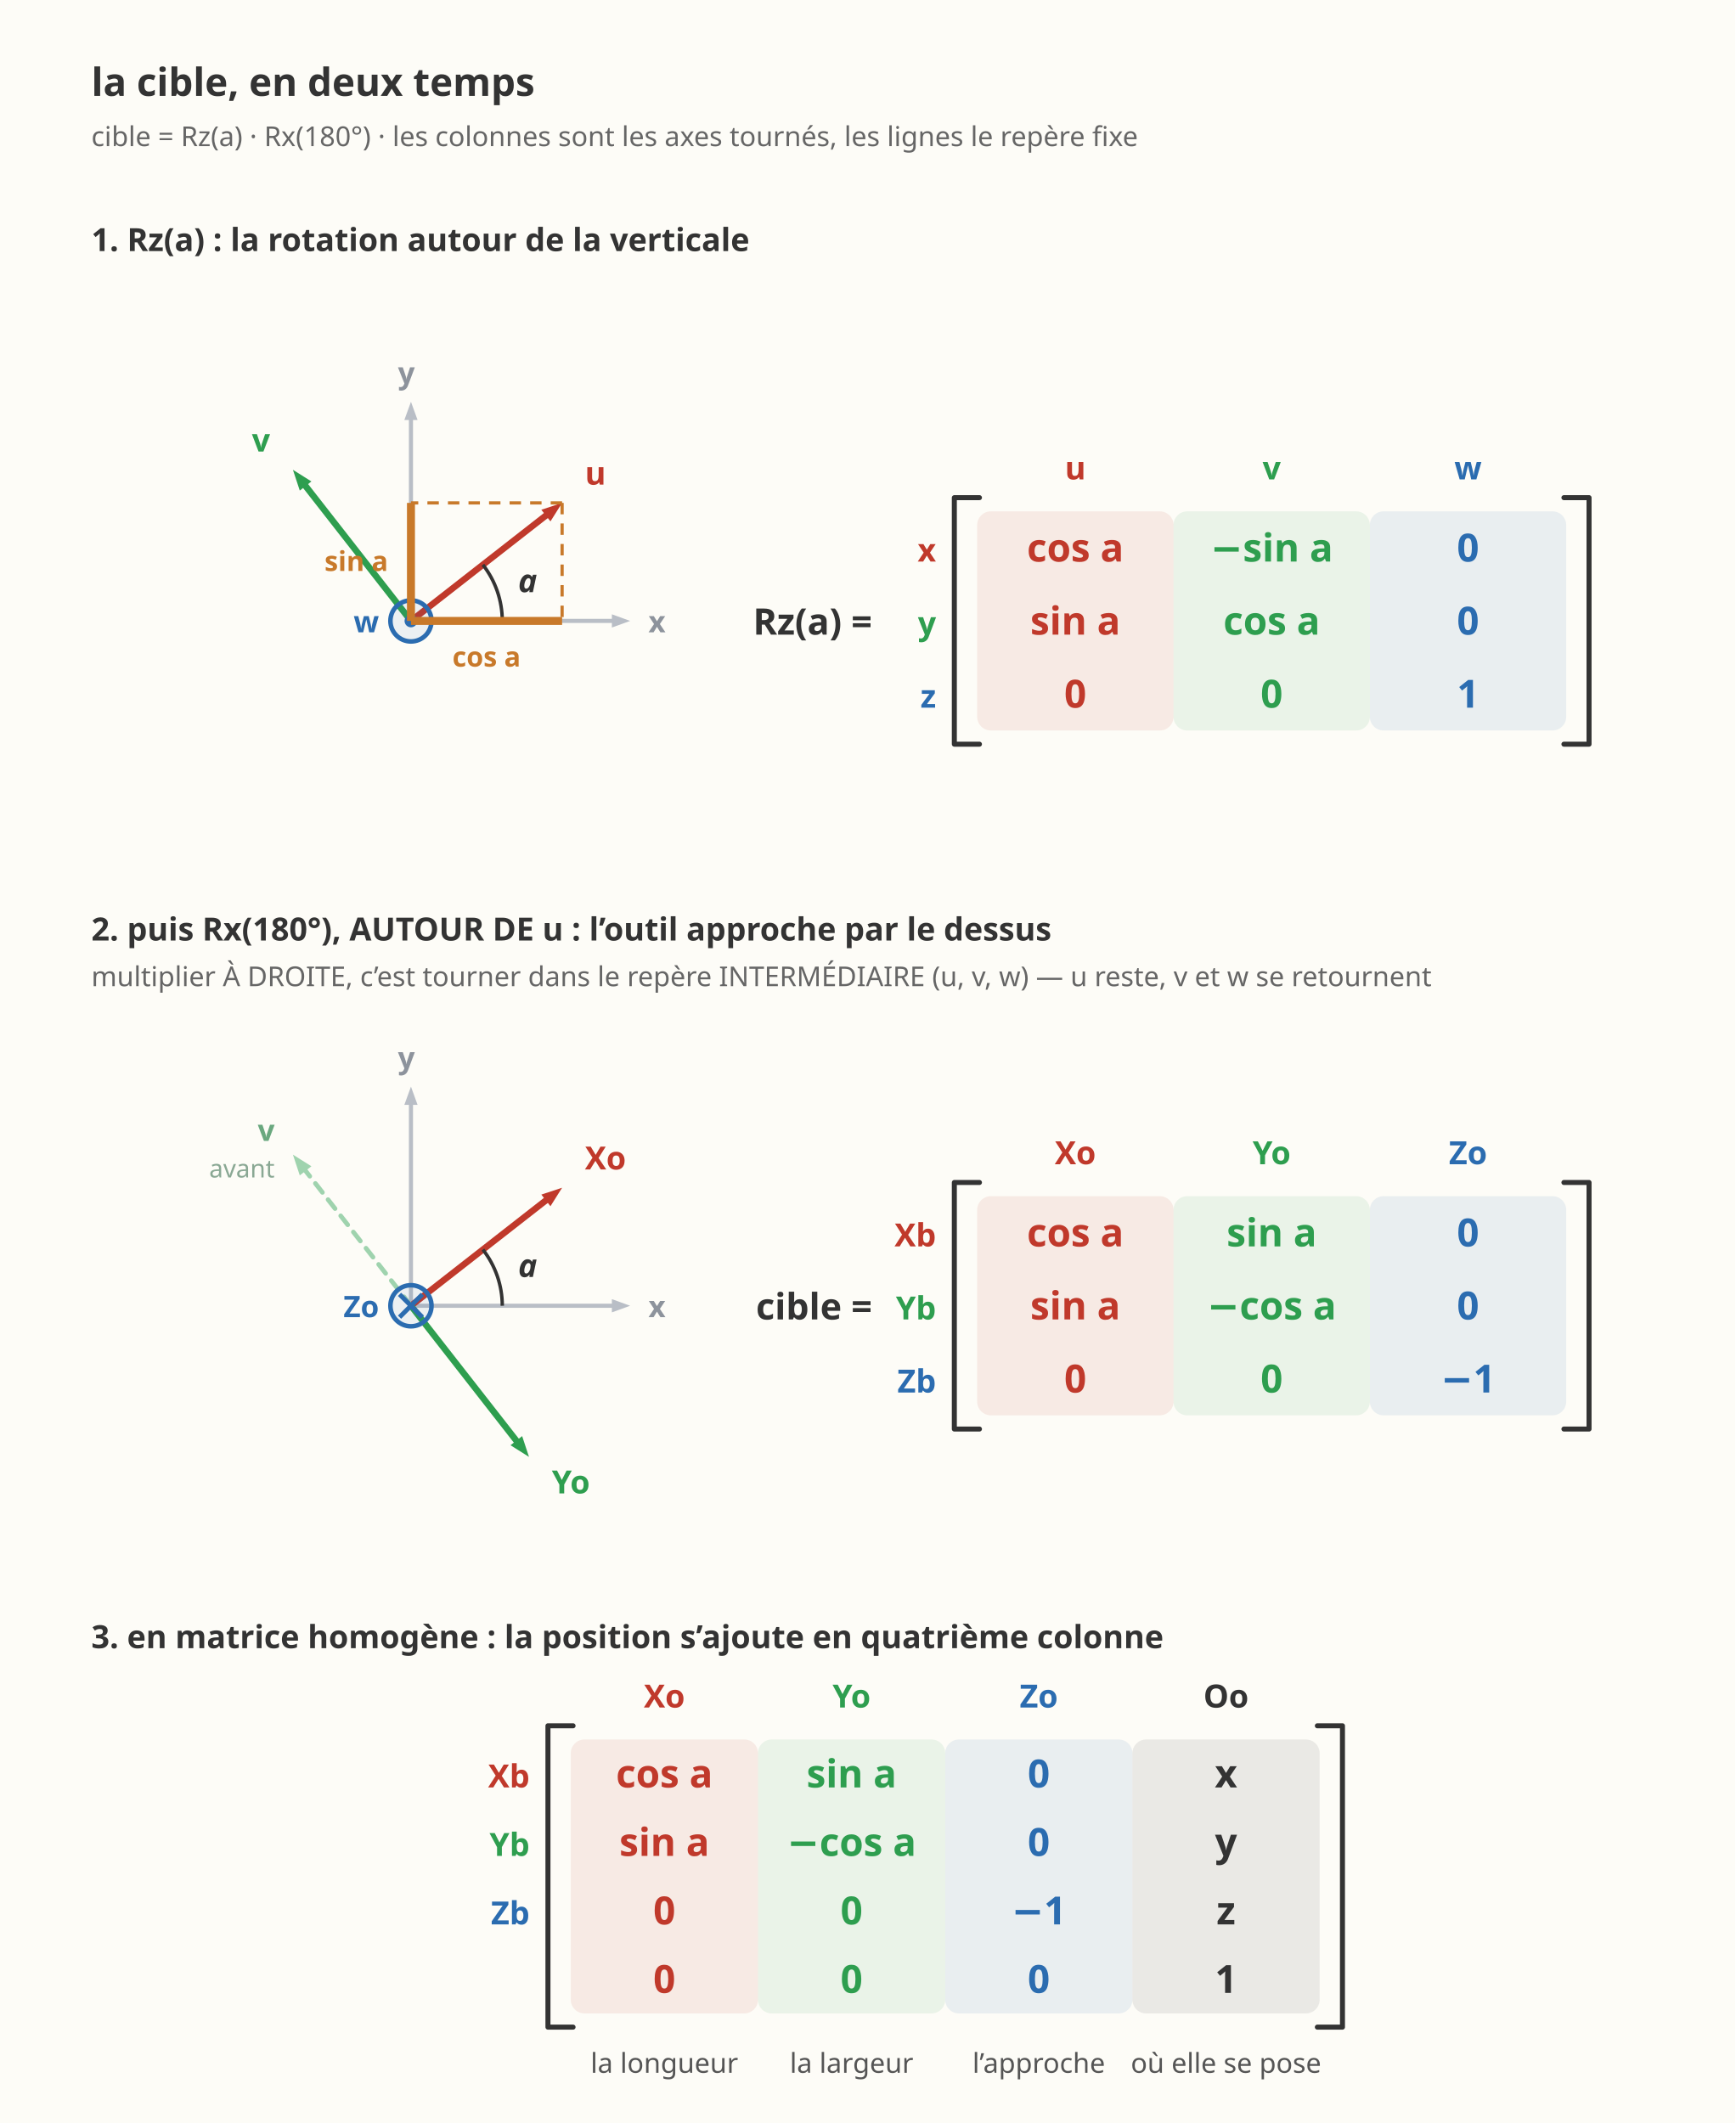
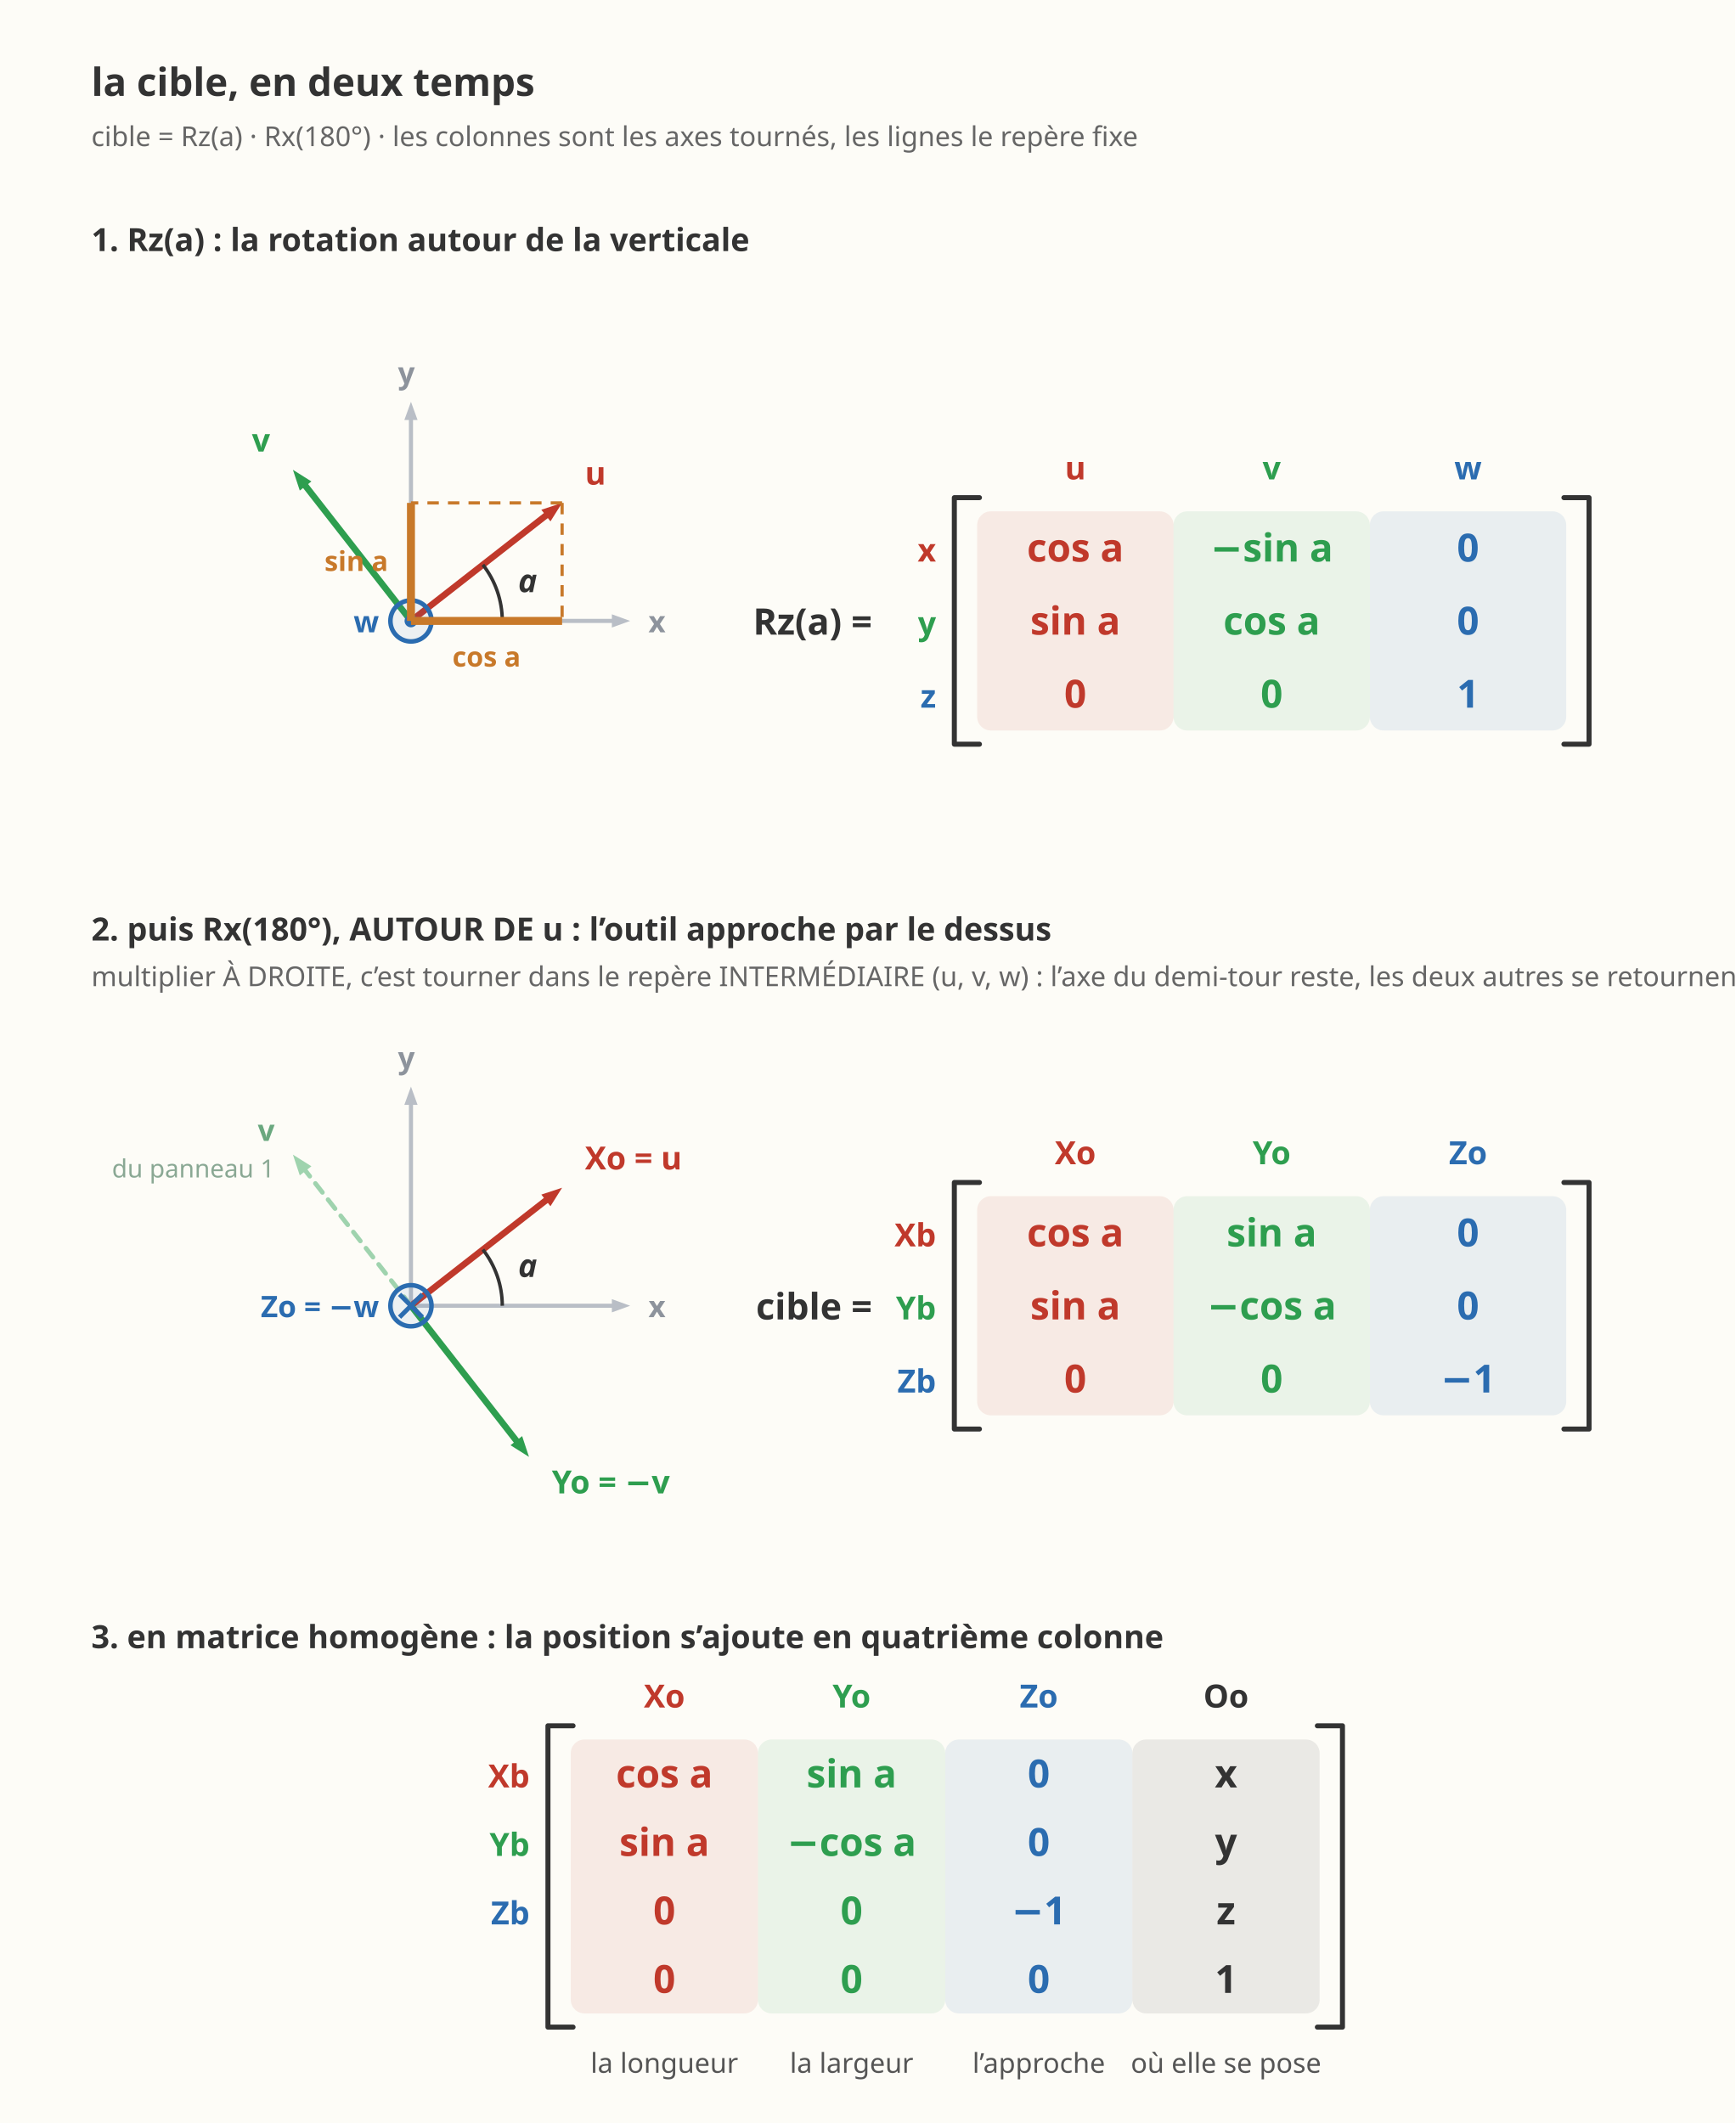
<svg xmlns="http://www.w3.org/2000/svg" viewBox="0 0 760 930" width="760" height="930" role="img" aria-label="La matrice d une cible orientee, en deux temps">
  <rect width="760" height="930" fill="#fdfcf7" />
  <text x="40.0" y="42.0" font-family="IBM Plex Sans, Segoe UI, sans-serif" font-size="17" font-weight="600" fill="#333" text-anchor="start">la cible, en deux temps</text>
  <text x="40.0" y="64.0" font-family="IBM Plex Sans, Segoe UI, sans-serif" font-size="12" font-weight="400" fill="#666" text-anchor="start">cible = Rz(a) · Rx(180°) · les colonnes sont les axes tournés, les lignes le repère fixe</text>
  <text x="40.0" y="110.0" font-family="IBM Plex Sans, Segoe UI, sans-serif" font-size="14" font-weight="700" fill="#333" text-anchor="start">1. Rz(a) : la rotation autour de la verticale</text>
  <line x1="180.0" y1="272.0" x2="270.4" y2="272.0" stroke="#b9bec6" stroke-width="1.8" stroke-linecap="round" />
  <polygon points="276.0,272.0 268.0,274.9 268.0,269.1" fill="#b9bec6" />
  <line x1="180.0" y1="272.0" x2="180.0" y2="181.6" stroke="#b9bec6" stroke-width="1.8" stroke-linecap="round" />
  <polygon points="180.0,176.0 182.9,184.0 177.1,184.0" fill="#b9bec6" />
  <text x="284.0" y="277.0" font-family="IBM Plex Sans, Segoe UI, sans-serif" font-size="13" font-weight="700" fill="#8d939c" text-anchor="start">x</text>
  <text x="178.0" y="168.0" font-family="IBM Plex Sans, Segoe UI, sans-serif" font-size="13" font-weight="700" fill="#8d939c" text-anchor="middle">y</text>
  <line x1="180.0" y1="272.0" x2="241.2" y2="224.2" stroke="#c0392b" stroke-width="2.8" stroke-linecap="round" />
  <polygon points="246.2,220.3 241.1,228.4 237.1,223.3" fill="#c0392b" />
  <text x="256.2" y="212.3" font-family="IBM Plex Sans, Segoe UI, sans-serif" font-size="14" font-weight="700" fill="#c0392b" text-anchor="start">u</text>
  <line x1="180.0" y1="272.0" x2="132.2" y2="210.8" stroke="#2e9e4f" stroke-width="2.8" stroke-linecap="round" />
  <polygon points="128.3,205.8 136.4,210.9 131.3,214.9" fill="#2e9e4f" />
  <text x="118.3" y="197.8" font-family="IBM Plex Sans, Segoe UI, sans-serif" font-size="14" font-weight="700" fill="#2e9e4f" text-anchor="end">v</text>
  <circle cx="180.0" cy="272.0" r="9" fill="#2b6cb0" fill-opacity="0.08" stroke="#2b6cb0" stroke-width="2" />
  <circle cx="180.0" cy="272.0" r="2.8" fill="#2b6cb0" />
  <text x="166.0" y="277.0" font-family="IBM Plex Sans, Segoe UI, sans-serif" font-size="13" font-weight="700" fill="#2b6cb0" text-anchor="end">w</text>
  <path d="M 220.0 272.0 A 40.0 40.0 0 0 0 211.5 247.4" fill="none" stroke="#333" stroke-width="1.5" />
  <text x="231.1" y="259.4" font-family="IBM Plex Sans, Segoe UI, sans-serif" font-size="14" font-weight="700" fill="#333" text-anchor="middle" font-style="italic">a</text>
  <line x1="246.2" y1="220.3" x2="246.2" y2="272.0" stroke="#c8792a" stroke-width="1.4" stroke-dasharray="5 4" />
  <line x1="246.2" y1="220.3" x2="180.0" y2="220.3" stroke="#c8792a" stroke-width="1.4" stroke-dasharray="5 4" />
  <line x1="180.0" y1="272.0" x2="246.2" y2="272.0" stroke="#c8792a" stroke-width="3.5" />
  <line x1="180.0" y1="272.0" x2="180.0" y2="220.3" stroke="#c8792a" stroke-width="3.5" />
  <text x="213.1" y="292.0" font-family="IBM Plex Sans, Segoe UI, sans-serif" font-size="12" font-weight="700" fill="#c8792a" text-anchor="middle">cos a</text>
  <text x="170.0" y="250.1" font-family="IBM Plex Sans, Segoe UI, sans-serif" font-size="12" font-weight="700" fill="#c8792a" text-anchor="end">sin a</text>
  <text x="471.0" y="210.0" font-family="IBM Plex Sans, Segoe UI, sans-serif" font-size="14" font-weight="700" fill="#c0392b" text-anchor="middle">u</text>
  <text x="557.0" y="210.0" font-family="IBM Plex Sans, Segoe UI, sans-serif" font-size="14" font-weight="700" fill="#2e9e4f" text-anchor="middle">v</text>
  <text x="643.0" y="210.0" font-family="IBM Plex Sans, Segoe UI, sans-serif" font-size="14" font-weight="700" fill="#2b6cb0" text-anchor="middle">w</text>
  <text x="410.0" y="246.0" font-family="IBM Plex Sans, Segoe UI, sans-serif" font-size="14" font-weight="700" fill="#c0392b" text-anchor="end">x</text>
  <text x="410.0" y="278.0" font-family="IBM Plex Sans, Segoe UI, sans-serif" font-size="14" font-weight="700" fill="#2e9e4f" text-anchor="end">y</text>
  <text x="410.0" y="310.0" font-family="IBM Plex Sans, Segoe UI, sans-serif" font-size="14" font-weight="700" fill="#2b6cb0" text-anchor="end">z</text>
  <rect x="428.0" y="224.0" width="86.0" height="96.0" rx="6" fill="#c0392b" fill-opacity="0.09" />
  <rect x="514.0" y="224.0" width="86.0" height="96.0" rx="6" fill="#2e9e4f" fill-opacity="0.09" />
  <rect x="600.0" y="224.0" width="86.0" height="96.0" rx="6" fill="#2b6cb0" fill-opacity="0.09" />
  <path d="M 429.0 218.0 h -11.0 v 108.0 h 11.0" fill="none" stroke="#333" stroke-width="2.2" stroke-linecap="round" stroke-linejoin="round" />
  <path d="M 685.0 218.0 h 11.0 v 108.0 h -11.0" fill="none" stroke="#333" stroke-width="2.2" stroke-linecap="round" stroke-linejoin="round" />
  <text x="471.0" y="246.0" font-family="IBM Plex Sans, Segoe UI, sans-serif" font-size="17" font-weight="700" fill="#c0392b" text-anchor="middle">cos a</text>
  <text x="557.0" y="246.0" font-family="IBM Plex Sans, Segoe UI, sans-serif" font-size="17" font-weight="700" fill="#2e9e4f" text-anchor="middle">−sin a</text>
  <text x="643.0" y="246.0" font-family="IBM Plex Sans, Segoe UI, sans-serif" font-size="17" font-weight="700" fill="#2b6cb0" text-anchor="middle">0</text>
  <text x="471.0" y="278.0" font-family="IBM Plex Sans, Segoe UI, sans-serif" font-size="17" font-weight="700" fill="#c0392b" text-anchor="middle">sin a</text>
  <text x="557.0" y="278.0" font-family="IBM Plex Sans, Segoe UI, sans-serif" font-size="17" font-weight="700" fill="#2e9e4f" text-anchor="middle">cos a</text>
  <text x="643.0" y="278.0" font-family="IBM Plex Sans, Segoe UI, sans-serif" font-size="17" font-weight="700" fill="#2b6cb0" text-anchor="middle">0</text>
  <text x="471.0" y="310.0" font-family="IBM Plex Sans, Segoe UI, sans-serif" font-size="17" font-weight="700" fill="#c0392b" text-anchor="middle">0</text>
  <text x="557.0" y="310.0" font-family="IBM Plex Sans, Segoe UI, sans-serif" font-size="17" font-weight="700" fill="#2e9e4f" text-anchor="middle">0</text>
  <text x="643.0" y="310.0" font-family="IBM Plex Sans, Segoe UI, sans-serif" font-size="17" font-weight="700" fill="#2b6cb0" text-anchor="middle">1</text>
  <text x="382.0" y="278.0" font-family="IBM Plex Sans, Segoe UI, sans-serif" font-size="16" font-weight="700" fill="#333" text-anchor="end">Rz(a) =</text>
  <text x="40.0" y="412.0" font-family="IBM Plex Sans, Segoe UI, sans-serif" font-size="14" font-weight="700" fill="#333" text-anchor="start">2. puis Rx(180°), AUTOUR DE u : l’outil approche par le dessus</text>
-   <text x="40.0" y="432.0" font-family="IBM Plex Sans, Segoe UI, sans-serif" font-size="12" font-weight="400" fill="#666" text-anchor="start">multiplier À DROITE, c’est tourner dans le repère INTERMÉDIAIRE (u, v, w) — u reste, v et w se retournent</text>
+   <text x="40.0" y="432.0" font-family="IBM Plex Sans, Segoe UI, sans-serif" font-size="12" font-weight="400" fill="#666" text-anchor="start">multiplier À DROITE, c’est tourner dans le repère INTERMÉDIAIRE (u, v, w) : l’axe du demi-tour reste, les deux autres se retournent</text>
  <line x1="180.0" y1="572.0" x2="270.4" y2="572.0" stroke="#b9bec6" stroke-width="1.8" stroke-linecap="round" />
  <polygon points="276.0,572.0 268.0,574.9 268.0,569.1" fill="#b9bec6" />
  <line x1="180.0" y1="572.0" x2="180.0" y2="481.6" stroke="#b9bec6" stroke-width="1.8" stroke-linecap="round" />
  <polygon points="180.0,476.0 182.9,484.0 177.1,484.0" fill="#b9bec6" />
  <text x="284.0" y="577.0" font-family="IBM Plex Sans, Segoe UI, sans-serif" font-size="13" font-weight="700" fill="#8d939c" text-anchor="start">x</text>
  <text x="178.0" y="468.0" font-family="IBM Plex Sans, Segoe UI, sans-serif" font-size="13" font-weight="700" fill="#8d939c" text-anchor="middle">y</text>
  <line x1="180.0" y1="572.0" x2="241.2" y2="524.2" stroke="#c0392b" stroke-width="2.8" stroke-linecap="round" />
  <polygon points="246.2,520.3 241.1,528.4 237.1,523.3" fill="#c0392b" />
-   <text x="256.2" y="512.3" font-family="IBM Plex Sans, Segoe UI, sans-serif" font-size="14" font-weight="700" fill="#c0392b" text-anchor="start">Xo</text>
+   <text x="256.2" y="512.3" font-family="IBM Plex Sans, Segoe UI, sans-serif" font-size="14" font-weight="700" fill="#c0392b" text-anchor="start">Xo = u</text>
  <line x1="180.0" y1="572.0" x2="132.2" y2="510.8" stroke="#9fd3ae" stroke-width="2.0" stroke-linecap="round" stroke-dasharray="5 4" />
  <polygon points="128.3,505.8 136.4,510.9 131.3,514.9" fill="#9fd3ae" />
  <text x="120.3" y="499.8" font-family="IBM Plex Sans, Segoe UI, sans-serif" font-size="13" font-weight="700" fill="#6aa87f" text-anchor="end">v</text>
-   <text x="120.3" y="515.8" font-family="IBM Plex Sans, Segoe UI, sans-serif" font-size="11" font-weight="400" fill="#8aa894" text-anchor="end">avant</text>
+   <text x="120.3" y="515.8" font-family="IBM Plex Sans, Segoe UI, sans-serif" font-size="11" font-weight="400" fill="#8aa894" text-anchor="end">du panneau 1</text>
  <line x1="180.0" y1="572.0" x2="227.8" y2="633.2" stroke="#2e9e4f" stroke-width="2.8" stroke-linecap="round" />
  <polygon points="231.7,638.2 223.6,633.1 228.7,629.1" fill="#2e9e4f" />
-   <text x="241.7" y="654.2" font-family="IBM Plex Sans, Segoe UI, sans-serif" font-size="14" font-weight="700" fill="#2e9e4f" text-anchor="start">Yo</text>
+   <text x="241.7" y="654.2" font-family="IBM Plex Sans, Segoe UI, sans-serif" font-size="14" font-weight="700" fill="#2e9e4f" text-anchor="start">Yo = −v</text>
  <circle cx="180.0" cy="572.0" r="9" fill="#2b6cb0" fill-opacity="0.08" stroke="#2b6cb0" stroke-width="2" />
  <line x1="175.0" y1="567.0" x2="185.0" y2="577.0" stroke="#2b6cb0" stroke-width="2" />
  <line x1="175.0" y1="577.0" x2="185.0" y2="567.0" stroke="#2b6cb0" stroke-width="2" />
-   <text x="166.0" y="577.0" font-family="IBM Plex Sans, Segoe UI, sans-serif" font-size="13" font-weight="700" fill="#2b6cb0" text-anchor="end">Zo</text>
+   <text x="166.0" y="577.0" font-family="IBM Plex Sans, Segoe UI, sans-serif" font-size="13" font-weight="700" fill="#2b6cb0" text-anchor="end">Zo = −w</text>
  <path d="M 220.0 572.0 A 40.0 40.0 0 0 0 211.5 547.4" fill="none" stroke="#333" stroke-width="1.5" />
  <text x="231.1" y="559.4" font-family="IBM Plex Sans, Segoe UI, sans-serif" font-size="14" font-weight="700" fill="#333" text-anchor="middle" font-style="italic">a</text>
  <text x="471.0" y="510.0" font-family="IBM Plex Sans, Segoe UI, sans-serif" font-size="14" font-weight="700" fill="#c0392b" text-anchor="middle">Xo</text>
  <text x="557.0" y="510.0" font-family="IBM Plex Sans, Segoe UI, sans-serif" font-size="14" font-weight="700" fill="#2e9e4f" text-anchor="middle">Yo</text>
  <text x="643.0" y="510.0" font-family="IBM Plex Sans, Segoe UI, sans-serif" font-size="14" font-weight="700" fill="#2b6cb0" text-anchor="middle">Zo</text>
  <text x="410.0" y="546.0" font-family="IBM Plex Sans, Segoe UI, sans-serif" font-size="14" font-weight="700" fill="#c0392b" text-anchor="end">Xb</text>
  <text x="410.0" y="578.0" font-family="IBM Plex Sans, Segoe UI, sans-serif" font-size="14" font-weight="700" fill="#2e9e4f" text-anchor="end">Yb</text>
  <text x="410.0" y="610.0" font-family="IBM Plex Sans, Segoe UI, sans-serif" font-size="14" font-weight="700" fill="#2b6cb0" text-anchor="end">Zb</text>
  <rect x="428.0" y="524.0" width="86.0" height="96.0" rx="6" fill="#c0392b" fill-opacity="0.09" />
  <rect x="514.0" y="524.0" width="86.0" height="96.0" rx="6" fill="#2e9e4f" fill-opacity="0.09" />
  <rect x="600.0" y="524.0" width="86.0" height="96.0" rx="6" fill="#2b6cb0" fill-opacity="0.09" />
  <path d="M 429.0 518.0 h -11.0 v 108.0 h 11.0" fill="none" stroke="#333" stroke-width="2.2" stroke-linecap="round" stroke-linejoin="round" />
  <path d="M 685.0 518.0 h 11.0 v 108.0 h -11.0" fill="none" stroke="#333" stroke-width="2.2" stroke-linecap="round" stroke-linejoin="round" />
  <text x="471.0" y="546.0" font-family="IBM Plex Sans, Segoe UI, sans-serif" font-size="17" font-weight="700" fill="#c0392b" text-anchor="middle">cos a</text>
  <text x="557.0" y="546.0" font-family="IBM Plex Sans, Segoe UI, sans-serif" font-size="17" font-weight="700" fill="#2e9e4f" text-anchor="middle">sin a</text>
  <text x="643.0" y="546.0" font-family="IBM Plex Sans, Segoe UI, sans-serif" font-size="17" font-weight="700" fill="#2b6cb0" text-anchor="middle">0</text>
  <text x="471.0" y="578.0" font-family="IBM Plex Sans, Segoe UI, sans-serif" font-size="17" font-weight="700" fill="#c0392b" text-anchor="middle">sin a</text>
  <text x="557.0" y="578.0" font-family="IBM Plex Sans, Segoe UI, sans-serif" font-size="17" font-weight="700" fill="#2e9e4f" text-anchor="middle">−cos a</text>
  <text x="643.0" y="578.0" font-family="IBM Plex Sans, Segoe UI, sans-serif" font-size="17" font-weight="700" fill="#2b6cb0" text-anchor="middle">0</text>
  <text x="471.0" y="610.0" font-family="IBM Plex Sans, Segoe UI, sans-serif" font-size="17" font-weight="700" fill="#c0392b" text-anchor="middle">0</text>
  <text x="557.0" y="610.0" font-family="IBM Plex Sans, Segoe UI, sans-serif" font-size="17" font-weight="700" fill="#2e9e4f" text-anchor="middle">0</text>
  <text x="643.0" y="610.0" font-family="IBM Plex Sans, Segoe UI, sans-serif" font-size="17" font-weight="700" fill="#2b6cb0" text-anchor="middle">−1</text>
  <text x="382.0" y="578.0" font-family="IBM Plex Sans, Segoe UI, sans-serif" font-size="16" font-weight="700" fill="#333" text-anchor="end">cible =</text>
  <text x="40.0" y="722.0" font-family="IBM Plex Sans, Segoe UI, sans-serif" font-size="14" font-weight="700" fill="#333" text-anchor="start">3. en matrice homogène : la position s’ajoute en quatrième colonne</text>
  <text x="291.0" y="748.0" font-family="IBM Plex Sans, Segoe UI, sans-serif" font-size="14" font-weight="700" fill="#c0392b" text-anchor="middle">Xo</text>
  <text x="373.0" y="748.0" font-family="IBM Plex Sans, Segoe UI, sans-serif" font-size="14" font-weight="700" fill="#2e9e4f" text-anchor="middle">Yo</text>
  <text x="455.0" y="748.0" font-family="IBM Plex Sans, Segoe UI, sans-serif" font-size="14" font-weight="700" fill="#2b6cb0" text-anchor="middle">Zo</text>
  <text x="537.0" y="748.0" font-family="IBM Plex Sans, Segoe UI, sans-serif" font-size="14" font-weight="700" fill="#333" text-anchor="middle">Oo</text>
  <text x="232.0" y="783.0" font-family="IBM Plex Sans, Segoe UI, sans-serif" font-size="14" font-weight="700" fill="#c0392b" text-anchor="end">Xb</text>
  <text x="232.0" y="813.0" font-family="IBM Plex Sans, Segoe UI, sans-serif" font-size="14" font-weight="700" fill="#2e9e4f" text-anchor="end">Yb</text>
  <text x="232.0" y="843.0" font-family="IBM Plex Sans, Segoe UI, sans-serif" font-size="14" font-weight="700" fill="#2b6cb0" text-anchor="end">Zb</text>
  <rect x="250.0" y="762.0" width="82.0" height="120.0" rx="6" fill="#c0392b" fill-opacity="0.09" />
  <rect x="332.0" y="762.0" width="82.0" height="120.0" rx="6" fill="#2e9e4f" fill-opacity="0.09" />
  <rect x="414.0" y="762.0" width="82.0" height="120.0" rx="6" fill="#2b6cb0" fill-opacity="0.09" />
  <rect x="496.0" y="762.0" width="82.0" height="120.0" rx="6" fill="#333" fill-opacity="0.09" />
  <path d="M 251.0 756.0 h -11.0 v 132.0 h 11.0" fill="none" stroke="#333" stroke-width="2.2" stroke-linecap="round" stroke-linejoin="round" />
  <path d="M 577.0 756.0 h 11.0 v 132.0 h -11.0" fill="none" stroke="#333" stroke-width="2.2" stroke-linecap="round" stroke-linejoin="round" />
  <text x="291.0" y="783.0" font-family="IBM Plex Sans, Segoe UI, sans-serif" font-size="17" font-weight="700" fill="#c0392b" text-anchor="middle">cos a</text>
  <text x="373.0" y="783.0" font-family="IBM Plex Sans, Segoe UI, sans-serif" font-size="17" font-weight="700" fill="#2e9e4f" text-anchor="middle">sin a</text>
  <text x="455.0" y="783.0" font-family="IBM Plex Sans, Segoe UI, sans-serif" font-size="17" font-weight="700" fill="#2b6cb0" text-anchor="middle">0</text>
  <text x="537.0" y="783.0" font-family="IBM Plex Sans, Segoe UI, sans-serif" font-size="17" font-weight="700" fill="#333" text-anchor="middle">x</text>
  <text x="291.0" y="813.0" font-family="IBM Plex Sans, Segoe UI, sans-serif" font-size="17" font-weight="700" fill="#c0392b" text-anchor="middle">sin a</text>
  <text x="373.0" y="813.0" font-family="IBM Plex Sans, Segoe UI, sans-serif" font-size="17" font-weight="700" fill="#2e9e4f" text-anchor="middle">−cos a</text>
  <text x="455.0" y="813.0" font-family="IBM Plex Sans, Segoe UI, sans-serif" font-size="17" font-weight="700" fill="#2b6cb0" text-anchor="middle">0</text>
  <text x="537.0" y="813.0" font-family="IBM Plex Sans, Segoe UI, sans-serif" font-size="17" font-weight="700" fill="#333" text-anchor="middle">y</text>
  <text x="291.0" y="843.0" font-family="IBM Plex Sans, Segoe UI, sans-serif" font-size="17" font-weight="700" fill="#c0392b" text-anchor="middle">0</text>
  <text x="373.0" y="843.0" font-family="IBM Plex Sans, Segoe UI, sans-serif" font-size="17" font-weight="700" fill="#2e9e4f" text-anchor="middle">0</text>
  <text x="455.0" y="843.0" font-family="IBM Plex Sans, Segoe UI, sans-serif" font-size="17" font-weight="700" fill="#2b6cb0" text-anchor="middle">−1</text>
  <text x="537.0" y="843.0" font-family="IBM Plex Sans, Segoe UI, sans-serif" font-size="17" font-weight="700" fill="#333" text-anchor="middle">z</text>
  <text x="291.0" y="873.0" font-family="IBM Plex Sans, Segoe UI, sans-serif" font-size="17" font-weight="700" fill="#c0392b" text-anchor="middle">0</text>
  <text x="373.0" y="873.0" font-family="IBM Plex Sans, Segoe UI, sans-serif" font-size="17" font-weight="700" fill="#2e9e4f" text-anchor="middle">0</text>
  <text x="455.0" y="873.0" font-family="IBM Plex Sans, Segoe UI, sans-serif" font-size="17" font-weight="700" fill="#2b6cb0" text-anchor="middle">0</text>
  <text x="537.0" y="873.0" font-family="IBM Plex Sans, Segoe UI, sans-serif" font-size="17" font-weight="700" fill="#333" text-anchor="middle">1</text>
  <text x="291.0" y="908.0" font-family="IBM Plex Sans, Segoe UI, sans-serif" font-size="12" font-weight="400" fill="#555" text-anchor="middle">la longueur</text>
  <text x="373.0" y="908.0" font-family="IBM Plex Sans, Segoe UI, sans-serif" font-size="12" font-weight="400" fill="#555" text-anchor="middle">la largeur</text>
  <text x="455.0" y="908.0" font-family="IBM Plex Sans, Segoe UI, sans-serif" font-size="12" font-weight="400" fill="#555" text-anchor="middle">l’approche</text>
  <text x="537.0" y="908.0" font-family="IBM Plex Sans, Segoe UI, sans-serif" font-size="12" font-weight="400" fill="#555" text-anchor="middle">où elle se pose</text>
</svg>
